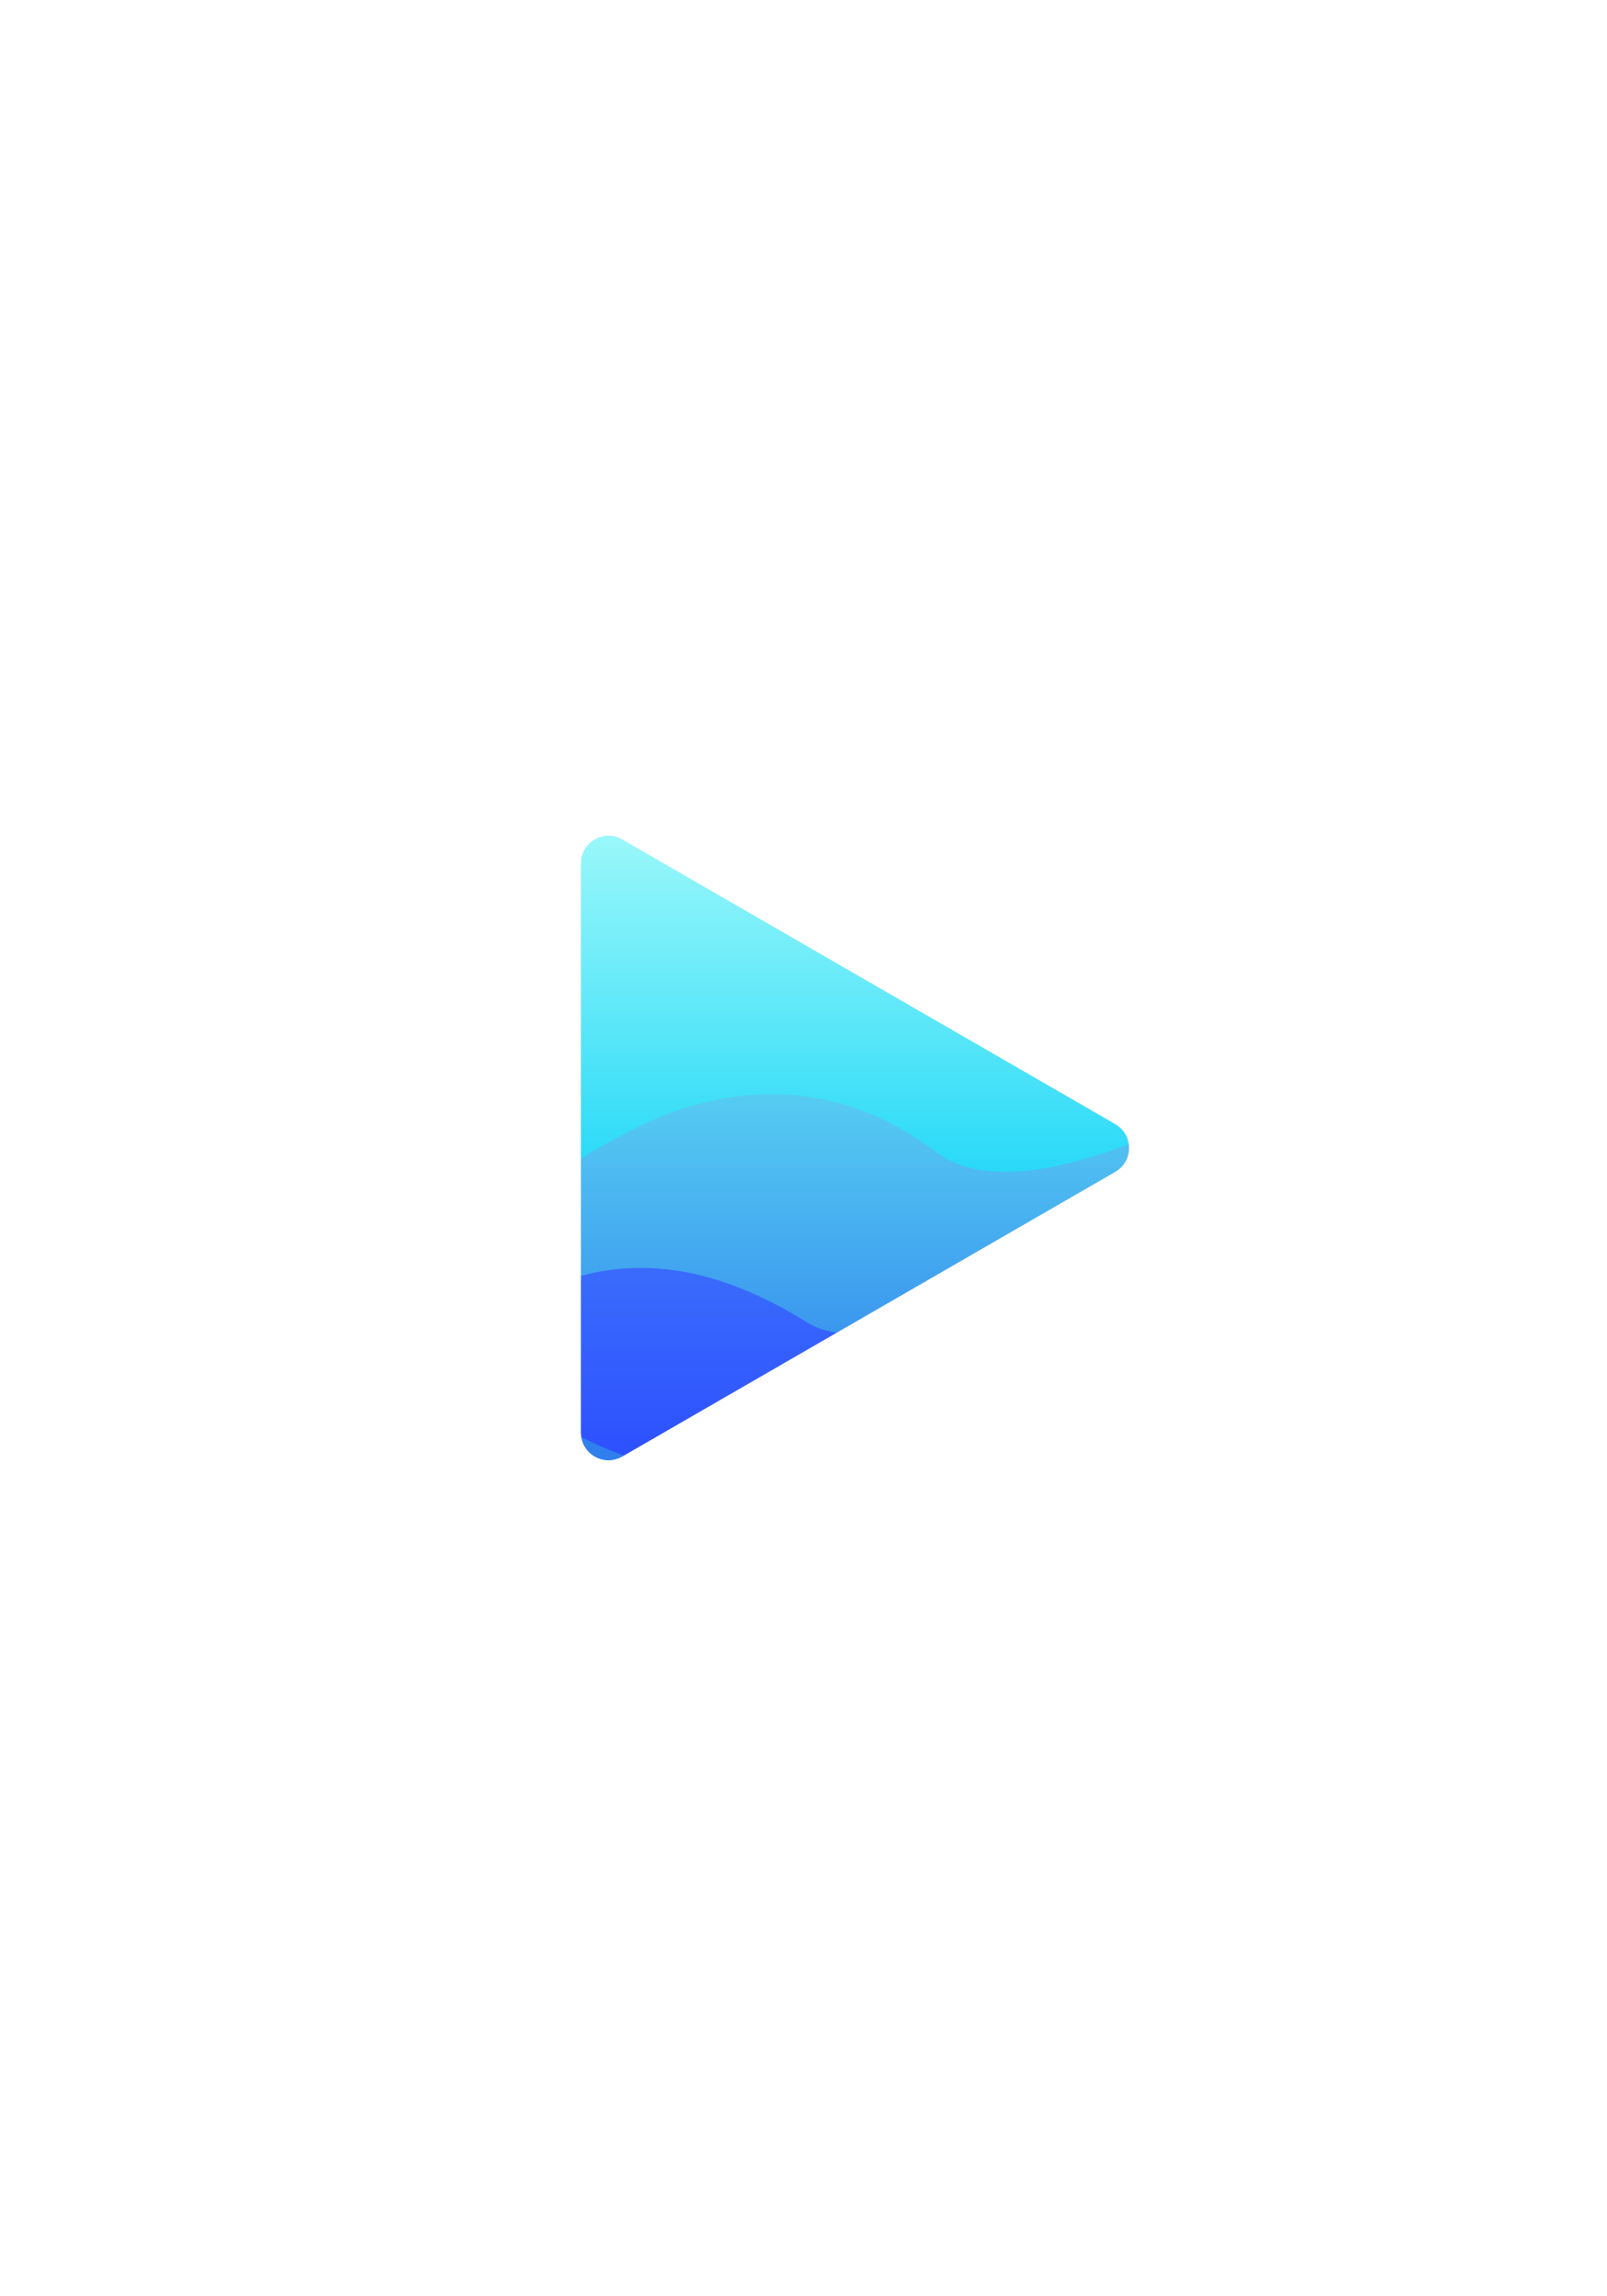
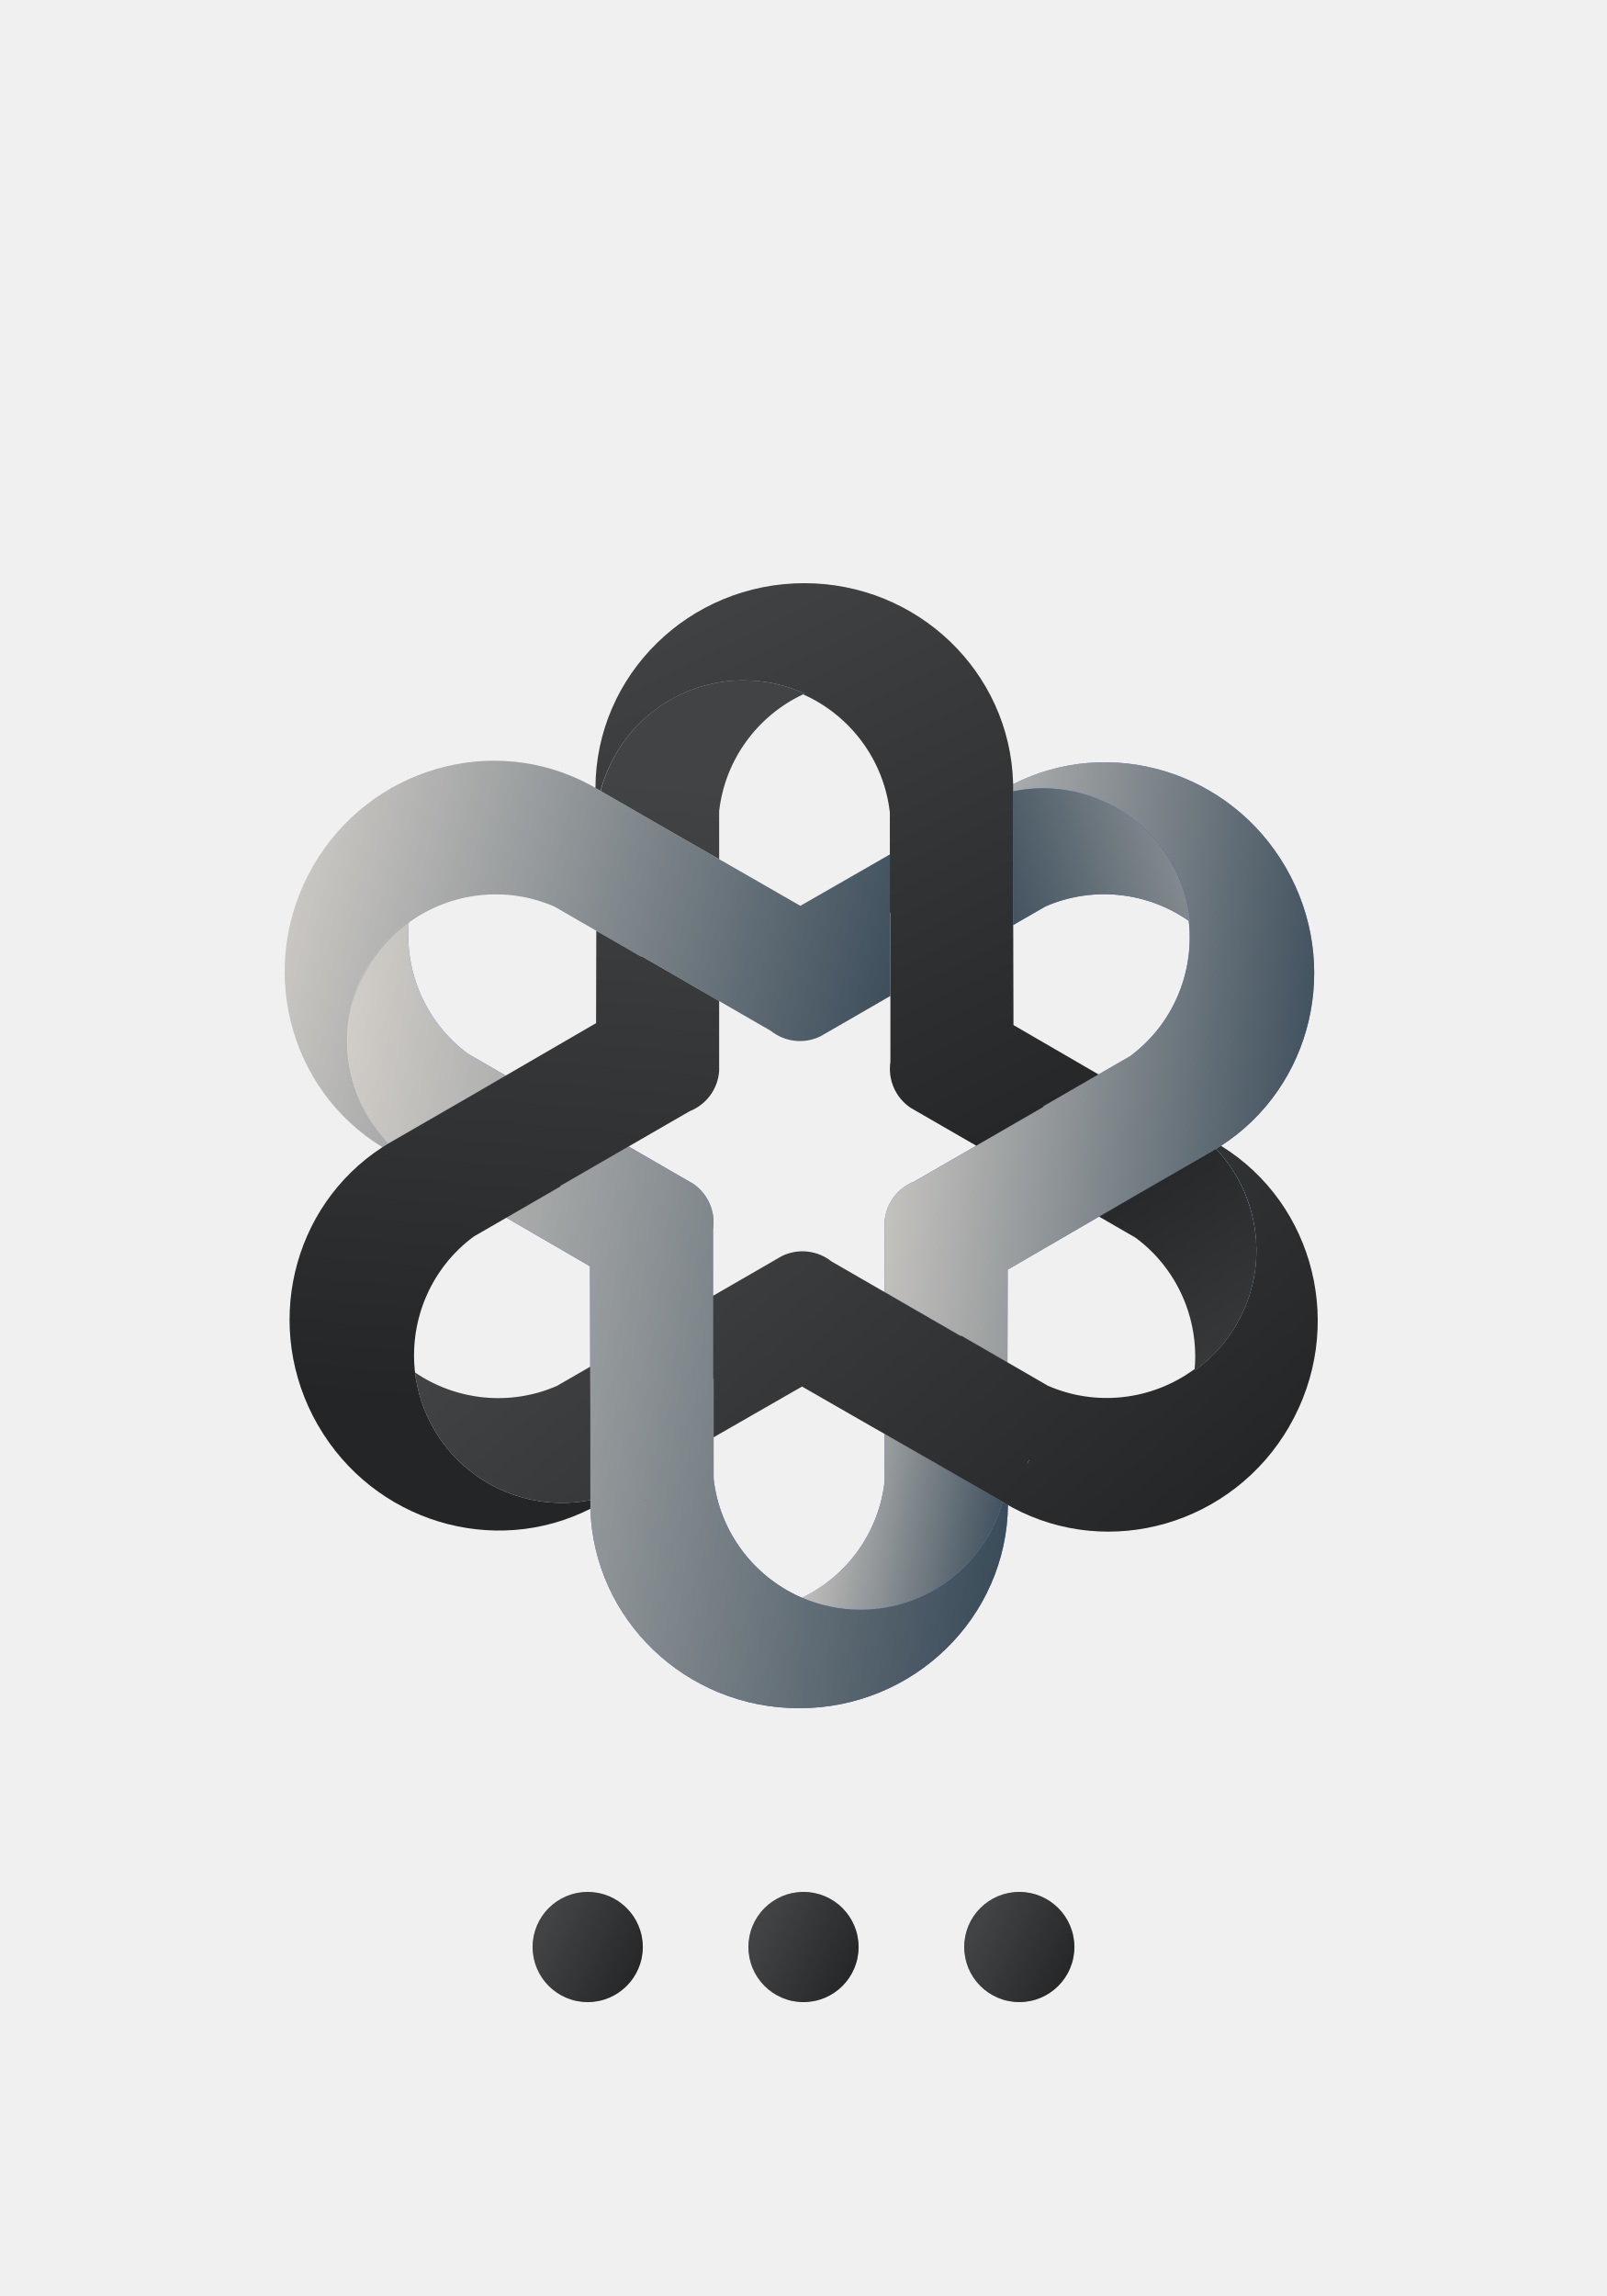
<svg xmlns="http://www.w3.org/2000/svg" width="350" height="500" viewBox="0 0 350 500" fill="none">
-   <rect width="350" height="500" fill="white" />
-   <path d="M68 163C68 151.954 76.954 143 88 143H262C273.046 143 282 151.954 282 163V337C282 348.046 273.046 357 262 357H88C76.954 357 68 348.046 68 337V163Z" fill="white" />
-   <path d="M68 163C68 151.954 76.954 143 88 143H262C273.046 143 282 151.954 282 163V337C282 348.046 273.046 357 262 357H88C76.954 357 68 348.046 68 337V163Z" fill="url(#paint0_linear_132_43)" />
-   <path d="M134.009 176.537C100.47 192.216 88.819 234.788 97.53 265.274C113.319 313.725 153.609 321.891 174.843 321.891C243.444 321.891 260.867 247.309 244.533 212.467H206.421C183.548 212.467 163.954 180.893 151.976 176.537C143.738 173.542 136.731 174.904 134.009 176.537Z" fill="url(#paint1_linear_132_43)" />
-   <path d="M248.88 273.914C224.352 361.674 113.121 356.611 89.734 280.102C99.812 268.663 132.516 246.349 149.058 241.285C170.733 234.651 188.987 239.598 203.818 250.849C216.937 260.802 241.465 250.849 248.88 248.036C251.162 252.087 250.138 269.413 248.88 273.914Z" fill="url(#paint2_linear_132_43)" />
-   <path d="M175.885 288.043C142.618 267.275 119.5 276.899 99.766 292.095C154.459 352.373 238.472 310.331 243.547 261.703C223.248 277.912 190.545 297.195 175.885 288.043Z" fill="url(#paint3_linear_132_43)" />
-   <path fill-rule="evenodd" clip-rule="evenodd" d="M282 143H68V357H282V143ZM242.906 255.196C246.906 252.887 246.906 247.113 242.906 244.804L135.516 182.802C131.516 180.492 126.516 183.379 126.516 187.998V312.002C126.516 316.621 131.516 319.508 135.516 317.198L242.906 255.196Z" fill="white" />
+   <g clip-path="url(#clip0_211_481)">
+     <path d="M265.93 249.525C265.669 249.701 265.409 249.865 265.141 250.028L264.844 250.205L264.589 250.344L246.991 260.504C244.624 261.882 242.05 263.381 239.367 264.941C232.847 268.735 225.715 272.868 219.469 276.491C219.456 282.834 219.438 289.953 219.42 296.678L209.343 290.864L209.282 290.974L192.662 281.377V266.089C192.929 262.089 195.521 258.715 199.097 257.306L212.621 249.5L227.263 241.046L227.201 240.936L239.251 233.981L246.111 230.024C255.355 223.183 260.035 212.076 258.968 201.078C258.949 200.896 258.931 200.714 258.907 200.532C259.004 200.593 259.1 200.666 259.198 200.732C258.773 196.296 257.414 191.877 255.034 187.762C247.914 175.429 233.861 169.602 220.646 172.345V170.767C241.722 160.067 267.885 167.878 280.037 188.915C280.037 188.921 280.037 188.921 280.043 188.927C292.226 210.019 285.847 236.664 265.93 249.525V249.525Z" fill="url(#paint0_linear_211_481)" />
+     <path d="M265.93 249.525C265.669 249.701 265.409 249.865 265.141 250.028L264.844 250.205L264.589 250.344L246.991 260.504C244.624 261.882 242.05 263.381 239.367 264.941C232.847 268.735 225.715 272.868 219.469 276.491C219.456 282.834 219.438 289.953 219.42 296.678L209.343 290.864L209.282 290.974L192.662 281.377V266.089C192.929 262.089 195.521 258.715 199.097 257.306L212.621 249.5L227.263 241.046L227.201 240.936L239.251 233.981L246.111 230.024C255.355 223.183 260.035 212.076 258.968 201.078C258.949 200.896 258.931 200.714 258.907 200.532C259.004 200.593 259.1 200.666 259.198 200.732C258.773 196.296 257.414 191.877 255.034 187.762C247.914 175.429 233.861 169.602 220.646 172.345V170.767C241.722 160.067 267.885 167.878 280.037 188.915C280.037 188.921 280.037 188.921 280.043 188.927C292.226 210.019 285.847 236.664 265.93 249.525V249.525Z" fill="url(#paint1_linear_211_481)" />
+     <path d="M218.363 327.062C214.576 340.615 202.144 350.557 187.381 350.557C182.87 350.557 178.572 349.622 174.676 347.947C184.394 343.261 191.394 333.829 192.662 322.655V312.271C196.061 314.218 199.333 316.094 202.289 317.782L218.363 327.062Z" fill="url(#paint2_linear_211_481)" />
+     <path d="M218.363 327.062C214.576 340.615 202.144 350.557 187.381 350.557C182.87 350.557 178.572 349.622 174.676 347.947C184.394 343.261 191.394 333.829 192.662 322.655V312.271C196.061 314.218 199.333 316.094 202.289 317.782L218.363 327.062Z" fill="url(#paint3_linear_211_481)" />
+     <path d="M259.199 200.732C259.102 200.665 259.005 200.592 258.908 200.532C258.428 196.277 257.087 192.053 254.804 188.107C247.726 175.847 233.795 170.014 220.646 172.643V172.345C233.862 169.602 247.914 175.428 255.034 187.762C257.414 191.877 258.774 196.295 259.199 200.732V200.732Z" fill="url(#paint4_linear_211_481)" />
+     <path d="M110.155 234.229C107.393 235.831 104.735 237.379 102.307 238.793L84.6 249.014C83.987 248.383 83.404 247.722 82.851 247.048C82.706 246.878 82.578 246.714 82.445 246.538C82.257 246.301 82.068 246.059 81.898 245.81C74.523 235.838 73.315 222.042 79.913 210.619C82.287 206.504 85.431 203.117 89.061 200.525C89.049 200.659 89.037 200.786 89.031 200.92C88.114 211.79 92.782 222.715 101.918 229.471L110.155 234.229ZM219.535 327.741C219.262 352.226 199.018 371.993 174.069 371.999H174.057C149.381 371.999 129.301 352.674 128.585 328.566V307.59C128.573 304.514 128.56 301.132 128.548 297.624C128.53 290.402 128.512 282.62 128.494 275.762C122.769 272.441 116.311 268.691 110.277 265.183L122.09 258.361L122.029 258.258L136.901 249.669L149.727 257.074L150.911 257.754C154.244 259.987 155.87 263.914 155.3 267.714V300.24H155.421V312.998L155.427 322.072C156.726 333.495 164.011 343.097 174.069 347.679C174.269 347.77 174.47 347.861 174.676 347.945C178.573 349.621 182.871 350.556 187.381 350.556C202.144 350.556 214.576 340.614 218.364 327.06L218.454 327.115L219.535 327.741ZM141.417 326.721H140.003C140.233 326.734 140.47 326.745 140.713 326.745C140.95 326.745 141.187 326.734 141.417 326.721ZM150.887 316.573C150.887 316.342 150.875 316.112 150.863 315.887V317.252C150.875 317.028 150.887 316.797 150.887 316.573Z" fill="url(#paint5_linear_211_481)" />
+     <path d="M110.155 234.229C107.393 235.831 104.735 237.379 102.307 238.793L84.6 249.014C83.987 248.383 83.404 247.722 82.851 247.048C82.706 246.878 82.578 246.714 82.445 246.538C82.257 246.301 82.068 246.059 81.898 245.81C74.523 235.838 73.315 222.042 79.913 210.619C82.287 206.504 85.431 203.117 89.061 200.525C89.049 200.659 89.037 200.786 89.031 200.92C88.114 211.79 92.782 222.715 101.918 229.471L110.155 234.229ZM219.535 327.741C219.262 352.226 199.018 371.993 174.069 371.999H174.057C149.381 371.999 129.301 352.674 128.585 328.566V307.59C128.573 304.514 128.56 301.132 128.548 297.624C128.53 290.402 128.512 282.62 128.494 275.762C122.769 272.441 116.311 268.691 110.277 265.183L122.09 258.361L122.029 258.258L136.901 249.669L149.727 257.074L150.911 257.754C154.244 259.987 155.87 263.914 155.3 267.714V300.24H155.421V312.998L155.427 322.072C156.726 333.495 164.011 343.097 174.069 347.679C174.269 347.77 174.47 347.861 174.676 347.945C178.573 349.621 182.871 350.556 187.381 350.556C202.144 350.556 214.576 340.614 218.364 327.06L218.454 327.115L219.535 327.741ZM141.417 326.721H140.003C140.233 326.734 140.47 326.745 140.713 326.745C140.95 326.745 141.187 326.734 141.417 326.721ZM150.887 316.573C150.887 316.342 150.875 316.112 150.863 315.887V317.252C150.875 317.028 150.887 316.797 150.887 316.573Z" fill="url(#paint6_linear_211_481)" />
+     <path d="M141.417 326.722C141.187 326.734 140.95 326.746 140.713 326.746C140.47 326.746 140.234 326.734 140.003 326.722H141.417V326.722Z" fill="url(#paint7_linear_211_481)" />
+     <path d="M150.887 316.574C150.887 316.798 150.874 317.029 150.862 317.253V315.888C150.874 316.113 150.887 316.343 150.887 316.574Z" fill="url(#paint8_linear_211_481)" />
+     <path d="M128.584 307.591V326.673C115.448 329.271 101.554 323.432 94.488 311.19C92.23 307.287 90.894 303.099 90.397 298.886C99.32 304.956 110.981 306.298 121.294 301.812L128.548 297.624C128.56 301.133 128.572 304.513 128.584 307.591ZM280.814 310.601V310.613C268.473 331.984 241.679 339.71 220.44 328.263L219.535 327.742L218.455 327.116L218.364 327.061L202.29 317.782C199.334 316.094 196.062 314.218 192.663 312.271C190.781 311.19 188.863 310.092 186.945 308.993C186.344 308.647 185.743 308.301 185.148 307.961C182.702 306.554 180.274 305.157 177.925 303.81C177.397 303.506 176.875 303.209 176.359 302.912C175.793 302.584 175.235 302.263 174.683 301.947C168.631 305.424 161.766 309.37 155.422 312.999V300.241H155.301V282.184L169.105 274.215L170.288 273.535C173.888 271.763 178.107 272.322 181.112 274.712L192.663 281.377L209.284 290.973L209.344 290.863L219.422 296.678L228.254 301.782C238.798 306.371 250.756 304.859 259.752 298.444C259.904 298.334 260.05 298.231 260.195 298.122C260.189 298.237 260.177 298.353 260.164 298.468C263.794 295.877 266.946 292.49 269.318 288.374C276.603 275.762 274.369 260.266 264.845 250.204L265.142 250.027C265.409 249.863 265.67 249.699 265.931 249.523C286.447 262.192 293.15 289.236 280.814 310.6V310.601ZM224.294 317.679L223.59 318.91C223.718 318.716 223.846 318.516 223.966 318.309C224.088 318.103 224.191 317.89 224.294 317.679Z" fill="url(#paint9_linear_211_481)" />
+     <path d="M224.294 317.679C224.191 317.891 224.088 318.103 223.966 318.309C223.845 318.516 223.718 318.716 223.59 318.91L224.294 317.679Z" fill="url(#paint10_linear_211_481)" />
+     <path d="M269.317 288.375C266.944 292.49 263.793 295.877 260.163 298.469C260.176 298.353 260.187 298.238 260.194 298.123C263.636 295.574 266.622 292.296 268.899 288.351C276.146 275.805 273.973 260.413 264.588 250.344L264.844 250.205C274.367 260.268 276.601 275.763 269.317 288.375V288.375Z" fill="url(#paint11_linear_211_481)" />
+     <path d="M150.887 316.574C150.887 316.798 150.874 317.029 150.862 317.253V315.888C150.874 316.113 150.887 316.343 150.887 316.574Z" fill="#BF5082" />
+     <path d="M141.417 326.722C141.187 326.734 140.95 326.746 140.713 326.746C140.47 326.746 140.234 326.734 140.003 326.722H141.417V326.722Z" fill="#BF5082" />
+     <path d="M193.925 198.76V216.889L179.89 224.992L178.707 225.672C175.107 227.444 170.894 226.885 167.89 224.494L156.629 217.994L139.718 208.234L139.657 208.337L129.872 202.693L120.742 197.424C110.198 192.836 98.24 194.341 89.243 200.763C89.171 200.811 89.104 200.866 89.031 200.92C89.037 200.787 89.049 200.659 89.061 200.526C85.431 203.117 82.287 206.504 79.913 210.619C73.315 222.042 74.523 235.838 81.898 245.81C82.068 246.059 82.257 246.302 82.445 246.538C82.578 246.714 82.706 246.878 82.851 247.048C83.392 247.734 83.968 248.396 84.575 249.033L84.15 249.276C83.865 249.452 83.58 249.634 83.294 249.822C62.601 237.216 55.808 210.049 68.18 188.599L68.186 188.593C80.526 167.223 107.314 159.496 128.554 170.943L129.683 171.593L130.782 172.23L130.819 172.248L146.71 181.425C149.752 183.161 153.127 185.097 156.629 187.1C162.523 190.487 168.77 194.074 174.318 197.26C180.442 193.74 187.399 189.74 193.803 186.074V198.76H193.925Z" fill="url(#paint12_linear_211_481)" />
+     <path d="M89.061 200.525C89.049 200.659 89.037 200.786 89.031 200.92C85.498 203.487 82.42 206.819 80.096 210.856C73.552 222.187 74.693 235.85 81.898 245.81C74.523 235.838 73.315 222.042 79.913 210.619C82.287 206.504 85.431 203.117 89.061 200.525V200.525Z" fill="url(#paint13_linear_211_481)" />
+     <path d="M259.198 200.732C259.101 200.665 259.004 200.592 258.907 200.532C249.954 194.28 238.135 192.854 227.7 197.394L220.677 201.442C220.671 197.91 220.659 194.505 220.646 191.409V172.345C233.862 169.602 247.914 175.428 255.034 187.762C257.413 191.877 258.774 196.295 259.198 200.732V200.732Z" fill="url(#paint14_linear_211_481)" />
+     <path d="M259.198 200.732C259.101 200.665 259.004 200.592 258.907 200.532C249.954 194.28 238.135 192.854 227.7 197.394L220.677 201.442C220.671 197.91 220.659 194.505 220.646 191.409V172.345C233.862 169.602 247.914 175.428 255.034 187.762C257.413 191.877 258.774 196.295 259.198 200.732V200.732Z" fill="url(#paint15_linear_211_481)" />
+     <path d="M175.271 151.041C175.151 151.096 175.029 151.15 174.913 151.211C174.676 151.102 174.434 150.999 174.191 150.895C173.663 150.677 173.129 150.47 172.588 150.282C172.339 150.191 172.091 150.106 171.842 150.027C171.532 149.924 171.216 149.827 170.901 149.736C170.682 149.669 170.47 149.609 170.251 149.554C169.687 149.396 169.116 149.263 168.539 149.141C168.054 149.038 167.568 148.947 167.076 148.868C166.979 148.85 166.882 148.832 166.785 148.82C166.573 148.789 166.354 148.753 166.136 148.729C165.881 148.692 165.62 148.662 165.359 148.631C164.205 148.51 163.034 148.443 161.844 148.443C161.51 148.443 161.182 148.449 160.854 148.461C160.8 148.461 160.745 148.468 160.691 148.468C160.612 148.468 160.533 148.468 160.46 148.474C160.084 148.486 159.713 148.51 159.343 148.54C159.027 148.565 158.718 148.589 158.408 148.625C158.366 148.631 158.323 148.631 158.281 148.637C158.153 148.65 158.026 148.668 157.904 148.686C157.528 148.729 157.158 148.783 156.787 148.838C156.435 148.892 156.083 148.953 155.731 149.026C155.719 149.026 155.713 149.032 155.701 149.032C155.403 149.087 155.106 149.147 154.821 149.214C154.687 149.244 154.554 149.275 154.42 149.305C154.39 149.311 154.353 149.317 154.317 149.329C154.038 149.396 153.758 149.469 153.485 149.542C153.364 149.572 153.248 149.603 153.133 149.639C152.817 149.724 152.502 149.821 152.192 149.918C151.87 150.015 151.555 150.124 151.239 150.234C151.142 150.27 151.039 150.301 150.942 150.343C150.899 150.355 150.863 150.373 150.82 150.385C150.523 150.489 150.232 150.598 149.946 150.713C149.928 150.719 149.916 150.725 149.898 150.731C149.546 150.877 149.2 151.023 148.854 151.175C148.835 151.181 148.817 151.193 148.793 151.199C148.495 151.332 148.198 151.472 147.901 151.618C147.785 151.672 147.67 151.727 147.561 151.781C147.342 151.891 147.124 152 146.911 152.115C146.784 152.182 146.656 152.249 146.529 152.322C146.504 152.328 146.48 152.34 146.456 152.358C146.201 152.492 145.952 152.637 145.703 152.783C145.387 152.959 145.078 153.147 144.774 153.341C144.404 153.572 144.046 153.809 143.688 154.051C143.378 154.27 143.069 154.488 142.765 154.713C142.474 154.925 142.188 155.144 141.909 155.369C141.842 155.423 141.776 155.472 141.709 155.526C141.454 155.727 141.205 155.933 140.962 156.145C140.926 156.176 140.883 156.212 140.847 156.243C140.641 156.425 140.434 156.601 140.234 156.789C140.203 156.813 140.173 156.837 140.149 156.862C140.015 156.983 139.882 157.104 139.754 157.226C139.257 157.699 138.777 158.185 138.31 158.682C138.073 158.937 137.842 159.192 137.618 159.453C137.417 159.678 137.223 159.908 137.035 160.139C136.962 160.218 136.901 160.297 136.834 160.382C136.628 160.637 136.428 160.892 136.227 161.153C136.197 161.189 136.173 161.226 136.142 161.268C135.912 161.572 135.687 161.881 135.469 162.197C135.463 162.203 135.457 162.209 135.457 162.215C135.28 162.464 135.104 162.719 134.941 162.974C134.904 163.034 134.862 163.095 134.825 163.156C134.795 163.198 134.771 163.235 134.746 163.271C134.576 163.538 134.412 163.793 134.255 164.066C134.255 164.072 134.249 164.084 134.242 164.09C134.23 164.109 134.218 164.133 134.206 164.151C134.164 164.218 134.127 164.285 134.091 164.351C133.921 164.631 133.757 164.916 133.599 165.207C133.593 165.219 133.581 165.237 133.575 165.25C133.423 165.529 133.277 165.808 133.132 166.093C133.095 166.166 133.065 166.233 133.028 166.3C132.883 166.591 132.743 166.888 132.604 167.186C137.618 155.975 148.878 148.164 161.959 148.164C166.706 148.164 171.216 149.196 175.271 151.041V151.041Z" fill="url(#paint16_linear_211_481)" />
+     <path d="M227.202 240.936L227.263 241.045L212.622 249.5L199.498 241.925L198.32 241.239C194.988 239.006 193.361 235.079 193.926 231.279V198.759H193.805V176.921C192.505 165.499 185.221 155.897 175.163 151.32C175.077 151.284 174.999 151.248 174.914 151.211C175.029 151.15 175.151 151.096 175.272 151.041C171.217 149.196 166.707 148.164 161.96 148.164C148.879 148.164 137.618 155.976 132.604 167.186C132.495 167.41 132.398 167.641 132.301 167.872V167.878C132.295 167.884 132.289 167.896 132.289 167.902C132.21 168.072 132.143 168.236 132.076 168.406C132.064 168.43 132.052 168.454 132.046 168.479C131.924 168.782 131.803 169.086 131.688 169.395C131.597 169.65 131.5 169.905 131.415 170.166C131.372 170.281 131.33 170.409 131.293 170.53C131.214 170.755 131.148 170.979 131.075 171.21C131.063 171.246 131.056 171.283 131.044 171.319C130.953 171.617 130.868 171.926 130.783 172.23L129.685 171.592C129.776 146.95 150.099 127.006 175.163 127H175.175C199.857 127 219.943 146.331 220.647 170.451V191.409C220.66 194.505 220.672 197.91 220.678 201.442C220.702 208.646 220.72 216.397 220.732 223.231C226.554 226.606 233.128 230.424 239.253 233.98L227.202 240.936Z" fill="url(#paint17_linear_211_481)" />
+     <path d="M269.317 288.375C266.944 292.49 263.793 295.877 260.163 298.469C260.176 298.353 260.188 298.238 260.194 298.123C261.135 287.24 256.455 276.291 247.307 269.524L239.367 264.941C242.05 263.381 244.624 261.882 246.992 260.504L264.589 250.344L264.845 250.205C274.368 260.268 276.601 275.763 269.317 288.375V288.375Z" fill="url(#paint18_linear_211_481)" />
+     <path d="M224.294 317.679C224.191 317.891 224.088 318.103 223.966 318.309C223.845 318.516 223.718 318.716 223.59 318.91L224.294 317.679Z" fill="#BF5082" />
+     <path d="M161.959 148.164C148.878 148.164 137.617 155.975 132.603 167.186C132.494 167.41 132.397 167.641 132.3 167.872V167.878C132.294 167.884 132.288 167.896 132.288 167.902C132.209 168.072 132.142 168.236 132.075 168.406C132.063 168.43 132.051 168.454 132.045 168.479C131.559 169.699 131.146 170.955 130.819 172.248L146.71 181.425C149.752 183.161 153.127 185.097 156.629 187.1V176.648C157.91 165.365 165.037 155.848 174.913 151.211C175.028 151.15 175.15 151.096 175.271 151.041C171.216 149.196 166.706 148.164 161.959 148.164V148.164ZM156.629 217.993V233.209C156.362 237.215 153.77 240.584 150.201 241.992L136.901 249.67L122.029 258.258L122.09 258.361L110.277 265.183L103.181 269.28C93.936 276.114 89.262 287.228 90.324 298.225C90.348 298.443 90.372 298.668 90.397 298.886C90.894 303.099 92.23 307.287 94.488 311.19C101.554 323.432 115.449 329.271 128.585 326.673V328.567C107.527 339.219 81.401 331.407 69.26 310.383C69.254 310.383 69.254 310.376 69.254 310.376C57.089 289.303 63.433 262.701 83.294 249.821C83.58 249.633 83.865 249.451 84.15 249.275L84.575 249.032L84.6 249.014L102.307 238.793C104.735 237.379 107.393 235.831 110.155 234.228C116.608 230.478 123.65 226.387 129.823 222.806C129.835 216.487 129.853 209.398 129.872 202.692L139.657 208.336L139.718 208.233L156.629 217.993V217.993Z" fill="url(#paint19_linear_211_481)" />
+   </g>
+   <rect x="116" y="412" width="24" height="24" rx="12" fill="#C4C4C4" />
+   <rect x="116" y="412" width="24" height="24" rx="12" fill="url(#paint20_linear_211_481)" />
+   <rect x="163" y="412" width="24" height="24" rx="12" fill="#C4C4C4" />
+   <rect x="163" y="412" width="24" height="24" rx="12" fill="url(#paint21_linear_211_481)" />
+   <rect x="210" y="412" width="24" height="24" rx="12" fill="#C4C4C4" />
+   <rect x="210" y="412" width="24" height="24" rx="12" fill="url(#paint22_linear_211_481)" />
  <defs>
-     <linearGradient id="paint0_linear_132_43" x1="175" y1="143" x2="175" y2="357" gradientUnits="userSpaceOnUse">
-       <stop stop-color="#E0EAFC" />
-       <stop offset="1" stop-color="#CFDEF3" />
+     <linearGradient id="paint0_linear_211_481" x1="239.644" y1="167.995" x2="239.067" y2="297.244" gradientUnits="userSpaceOnUse">
+       <stop stop-color="#7B83EB" />
+       <stop offset="1" stop-color="#5961C3" />
    </linearGradient>
-     <linearGradient id="paint1_linear_132_43" x1="172.975" y1="166.111" x2="172.975" y2="272.368" gradientUnits="userSpaceOnUse">
-       <stop stop-color="#B2FEFA" />
-       <stop offset="1" stop-color="#0ED2F7" />
+     <linearGradient id="paint1_linear_211_481" x1="294.441" y1="255.029" x2="182.242" y2="242.852" gradientUnits="userSpaceOnUse">
+       <stop stop-color="#304352" />
+       <stop offset="1" stop-color="#D7D2CC" />
    </linearGradient>
-     <linearGradient id="paint2_linear_132_43" x1="169.984" y1="238.297" x2="169.984" y2="312.815" gradientUnits="userSpaceOnUse">
-       <stop stop-color="#56CCF2" />
-       <stop offset="1" stop-color="#2F80ED" />
+     <linearGradient id="paint2_linear_211_481" x1="190.632" y1="355.016" x2="199.037" y2="314.236" gradientUnits="userSpaceOnUse">
+       <stop stop-color="#7B83EB" />
+       <stop offset="1" stop-color="#5961C3" />
    </linearGradient>
-     <linearGradient id="paint3_linear_132_43" x1="172.132" y1="278.37" x2="172.132" y2="329.761" gradientUnits="userSpaceOnUse">
-       <stop stop-color="#396AFC" />
-       <stop offset="1" stop-color="#2948FF" />
+     <linearGradient id="paint3_linear_211_481" x1="222.197" y1="338.355" x2="170.734" y2="329.454" gradientUnits="userSpaceOnUse">
+       <stop stop-color="#304352" />
+       <stop offset="1" stop-color="#D7D2CC" />
    </linearGradient>
+     <linearGradient id="paint4_linear_211_481" x1="229.867" y1="168.28" x2="252.511" y2="201.949" gradientUnits="userSpaceOnUse">
+       <stop stop-color="#438881" />
+       <stop offset="0.053" stop-color="#458D85" />
+       <stop offset="0.13" stop-color="#4B9B91" />
+       <stop offset="0.22" stop-color="#57B3A7" />
+       <stop offset="0.25" stop-color="#5DBDB0" />
+       <stop offset="0.263" stop-color="#59B5A9" />
+       <stop offset="0.305" stop-color="#4EA197" />
+       <stop offset="0.349" stop-color="#47938A" />
+       <stop offset="0.394" stop-color="#448B83" />
+       <stop offset="0.443" stop-color="#438881" />
+       <stop offset="0.644" stop-color="#2D5C56" />
+       <stop offset="0.8" stop-color="#293236" />
+       <stop offset="1" stop-color="#293236" />
+     </linearGradient>
+     <linearGradient id="paint5_linear_211_481" x1="106.292" y1="207.747" x2="194.241" y2="381.2" gradientUnits="userSpaceOnUse">
+       <stop stop-color="#7B83EB" />
+       <stop offset="1" stop-color="#5961C3" />
+     </linearGradient>
+     <linearGradient id="paint6_linear_211_481" x1="232.164" y1="317.351" x2="60.318" y2="295.484" gradientUnits="userSpaceOnUse">
+       <stop stop-color="#304352" />
+       <stop offset="1" stop-color="#D7D2CC" />
+     </linearGradient>
+     <linearGradient id="paint7_linear_211_481" x1="140.537" y1="326.466" x2="141.651" y2="328.112" gradientUnits="userSpaceOnUse">
+       <stop stop-color="#438881" />
+       <stop offset="0.053" stop-color="#458D85" />
+       <stop offset="0.13" stop-color="#4B9B91" />
+       <stop offset="0.22" stop-color="#57B3A7" />
+       <stop offset="0.25" stop-color="#5DBDB0" />
+       <stop offset="0.263" stop-color="#59B5A9" />
+       <stop offset="0.305" stop-color="#4EA197" />
+       <stop offset="0.349" stop-color="#47938A" />
+       <stop offset="0.394" stop-color="#448B83" />
+       <stop offset="0.443" stop-color="#438881" />
+       <stop offset="0.644" stop-color="#2D5C56" />
+       <stop offset="0.8" stop-color="#293236" />
+       <stop offset="1" stop-color="#293236" />
+     </linearGradient>
+     <linearGradient id="paint8_linear_211_481" x1="150.614" y1="316.204" x2="152.204" y2="318.57" gradientUnits="userSpaceOnUse">
+       <stop stop-color="#438881" />
+       <stop offset="0.053" stop-color="#458D85" />
+       <stop offset="0.13" stop-color="#4B9B91" />
+       <stop offset="0.22" stop-color="#57B3A7" />
+       <stop offset="0.25" stop-color="#5DBDB0" />
+       <stop offset="0.263" stop-color="#59B5A9" />
+       <stop offset="0.305" stop-color="#4EA197" />
+       <stop offset="0.349" stop-color="#47938A" />
+       <stop offset="0.394" stop-color="#448B83" />
+       <stop offset="0.443" stop-color="#438881" />
+       <stop offset="0.644" stop-color="#2D5C56" />
+       <stop offset="0.8" stop-color="#293236" />
+       <stop offset="1" stop-color="#293236" />
+     </linearGradient>
+     <linearGradient id="paint9_linear_211_481" x1="290" y1="310" x2="200.156" y2="203.584" gradientUnits="userSpaceOnUse">
+       <stop stop-color="#232526" />
+       <stop offset="1" stop-color="#414345" />
+     </linearGradient>
+     <linearGradient id="paint10_linear_211_481" x1="223.784" y1="318.067" x2="224.257" y2="318.765" gradientUnits="userSpaceOnUse">
+       <stop stop-color="#2EAAB5" />
+       <stop offset="0.1" stop-color="#3BAFBC" />
+       <stop offset="0.243" stop-color="#58BFCE" />
+       <stop offset="0.25" stop-color="#5AC0CF" />
+       <stop offset="0.321" stop-color="#47A6B9" />
+       <stop offset="0.395" stop-color="#3A92A8" />
+       <stop offset="0.471" stop-color="#33849C" />
+       <stop offset="0.55" stop-color="#2F7C94" />
+       <stop offset="0.636" stop-color="#2E7A92" />
+       <stop offset="0.834" stop-color="#0D2A3C" />
+       <stop offset="1" stop-color="#08151E" />
+     </linearGradient>
+     <linearGradient id="paint11_linear_211_481" x1="253.443" y1="260.479" x2="281.386" y2="302.022" gradientUnits="userSpaceOnUse">
+       <stop stop-color="#2EAAB5" />
+       <stop offset="0.1" stop-color="#3BAFBC" />
+       <stop offset="0.243" stop-color="#58BFCE" />
+       <stop offset="0.25" stop-color="#5AC0CF" />
+       <stop offset="0.321" stop-color="#47A6B9" />
+       <stop offset="0.395" stop-color="#3A92A8" />
+       <stop offset="0.471" stop-color="#33849C" />
+       <stop offset="0.55" stop-color="#2F7C94" />
+       <stop offset="0.636" stop-color="#2E7A92" />
+       <stop offset="0.834" stop-color="#0D2A3C" />
+       <stop offset="1" stop-color="#08151E" />
+     </linearGradient>
+     <linearGradient id="paint12_linear_211_481" x1="205.5" y1="223" x2="54" y2="187" gradientUnits="userSpaceOnUse">
+       <stop stop-color="#304352" />
+       <stop offset="1" stop-color="#D7D2CC" />
+     </linearGradient>
+     <linearGradient id="paint13_linear_211_481" x1="82" y1="163" x2="106.657" y2="203.813" gradientUnits="userSpaceOnUse">
+       <stop stop-color="#304352" />
+       <stop offset="1" stop-color="#D7D2CC" />
+     </linearGradient>
+     <linearGradient id="paint14_linear_211_481" x1="204.358" y1="195.716" x2="251.098" y2="186.442" gradientUnits="userSpaceOnUse">
+       <stop stop-color="#7B83EB" />
+       <stop offset="1" stop-color="#5961C3" />
+     </linearGradient>
+     <linearGradient id="paint15_linear_211_481" x1="208" y1="197.5" x2="301.986" y2="168.384" gradientUnits="userSpaceOnUse">
+       <stop stop-color="#304352" />
+       <stop offset="1" stop-color="#D7D2CC" />
+     </linearGradient>
+     <linearGradient id="paint16_linear_211_481" x1="149.242" y1="152.137" x2="170.672" y2="183.993" gradientUnits="userSpaceOnUse">
+       <stop stop-color="#2EAAB5" />
+       <stop offset="0.1" stop-color="#3BAFBC" />
+       <stop offset="0.243" stop-color="#58BFCE" />
+       <stop offset="0.25" stop-color="#5AC0CF" />
+       <stop offset="0.321" stop-color="#47A6B9" />
+       <stop offset="0.395" stop-color="#3A92A8" />
+       <stop offset="0.471" stop-color="#33849C" />
+       <stop offset="0.55" stop-color="#2F7C94" />
+       <stop offset="0.636" stop-color="#2E7A92" />
+       <stop offset="0.834" stop-color="#0D2A3C" />
+       <stop offset="1" stop-color="#08151E" />
+     </linearGradient>
+     <linearGradient id="paint17_linear_211_481" x1="234.5" y1="250" x2="168" y2="116" gradientUnits="userSpaceOnUse">
+       <stop stop-color="#232526" />
+       <stop offset="1" stop-color="#414345" />
+     </linearGradient>
+     <linearGradient id="paint18_linear_211_481" x1="250" y1="246.5" x2="293.245" y2="312.474" gradientUnits="userSpaceOnUse">
+       <stop stop-color="#232526" />
+       <stop offset="1" stop-color="#414345" />
+     </linearGradient>
+     <linearGradient id="paint19_linear_211_481" x1="89.5" y1="306" x2="102.002" y2="166.026" gradientUnits="userSpaceOnUse">
+       <stop stop-color="#232526" />
+       <stop offset="1" stop-color="#414345" />
+     </linearGradient>
+     <linearGradient id="paint20_linear_211_481" x1="140.366" y1="429.274" x2="119.388" y2="418.655" gradientUnits="userSpaceOnUse">
+       <stop stop-color="#232526" />
+       <stop offset="1" stop-color="#414345" />
+     </linearGradient>
+     <linearGradient id="paint21_linear_211_481" x1="187.366" y1="429.274" x2="166.388" y2="418.655" gradientUnits="userSpaceOnUse">
+       <stop stop-color="#232526" />
+       <stop offset="1" stop-color="#414345" />
+     </linearGradient>
+     <linearGradient id="paint22_linear_211_481" x1="234.366" y1="429.274" x2="213.388" y2="418.655" gradientUnits="userSpaceOnUse">
+       <stop stop-color="#232526" />
+       <stop offset="1" stop-color="#414345" />
+     </linearGradient>
+     <clipPath id="clip0_211_481">
+       <rect width="225" height="245" fill="white" transform="translate(62 127)" />
+     </clipPath>
  </defs>
</svg>
